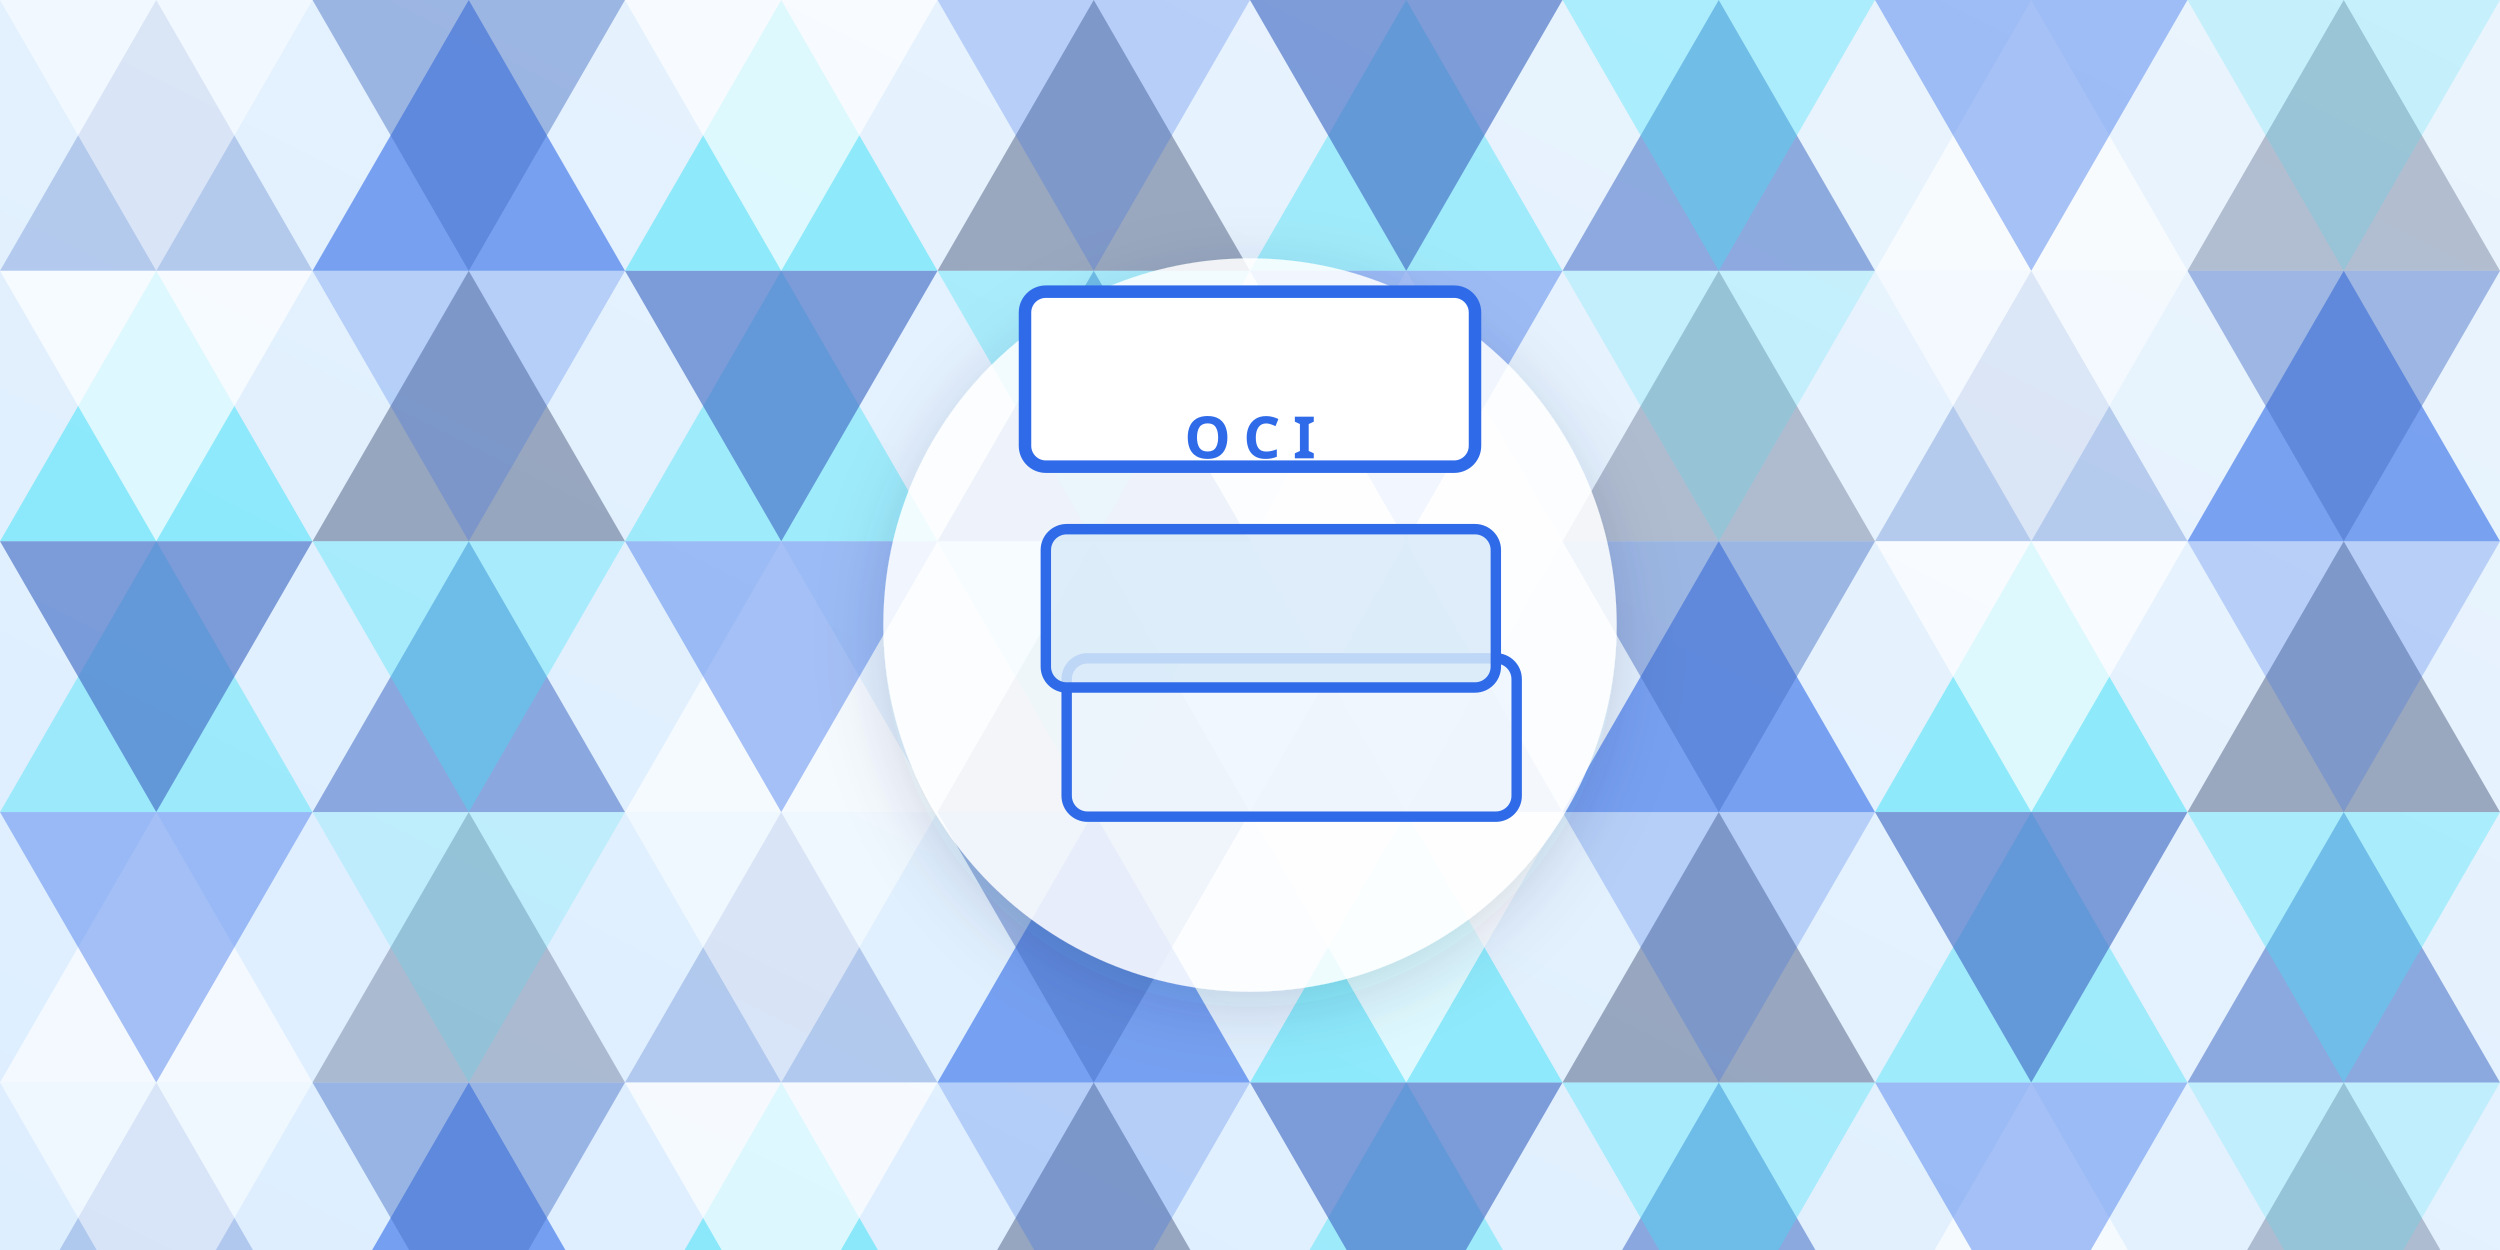
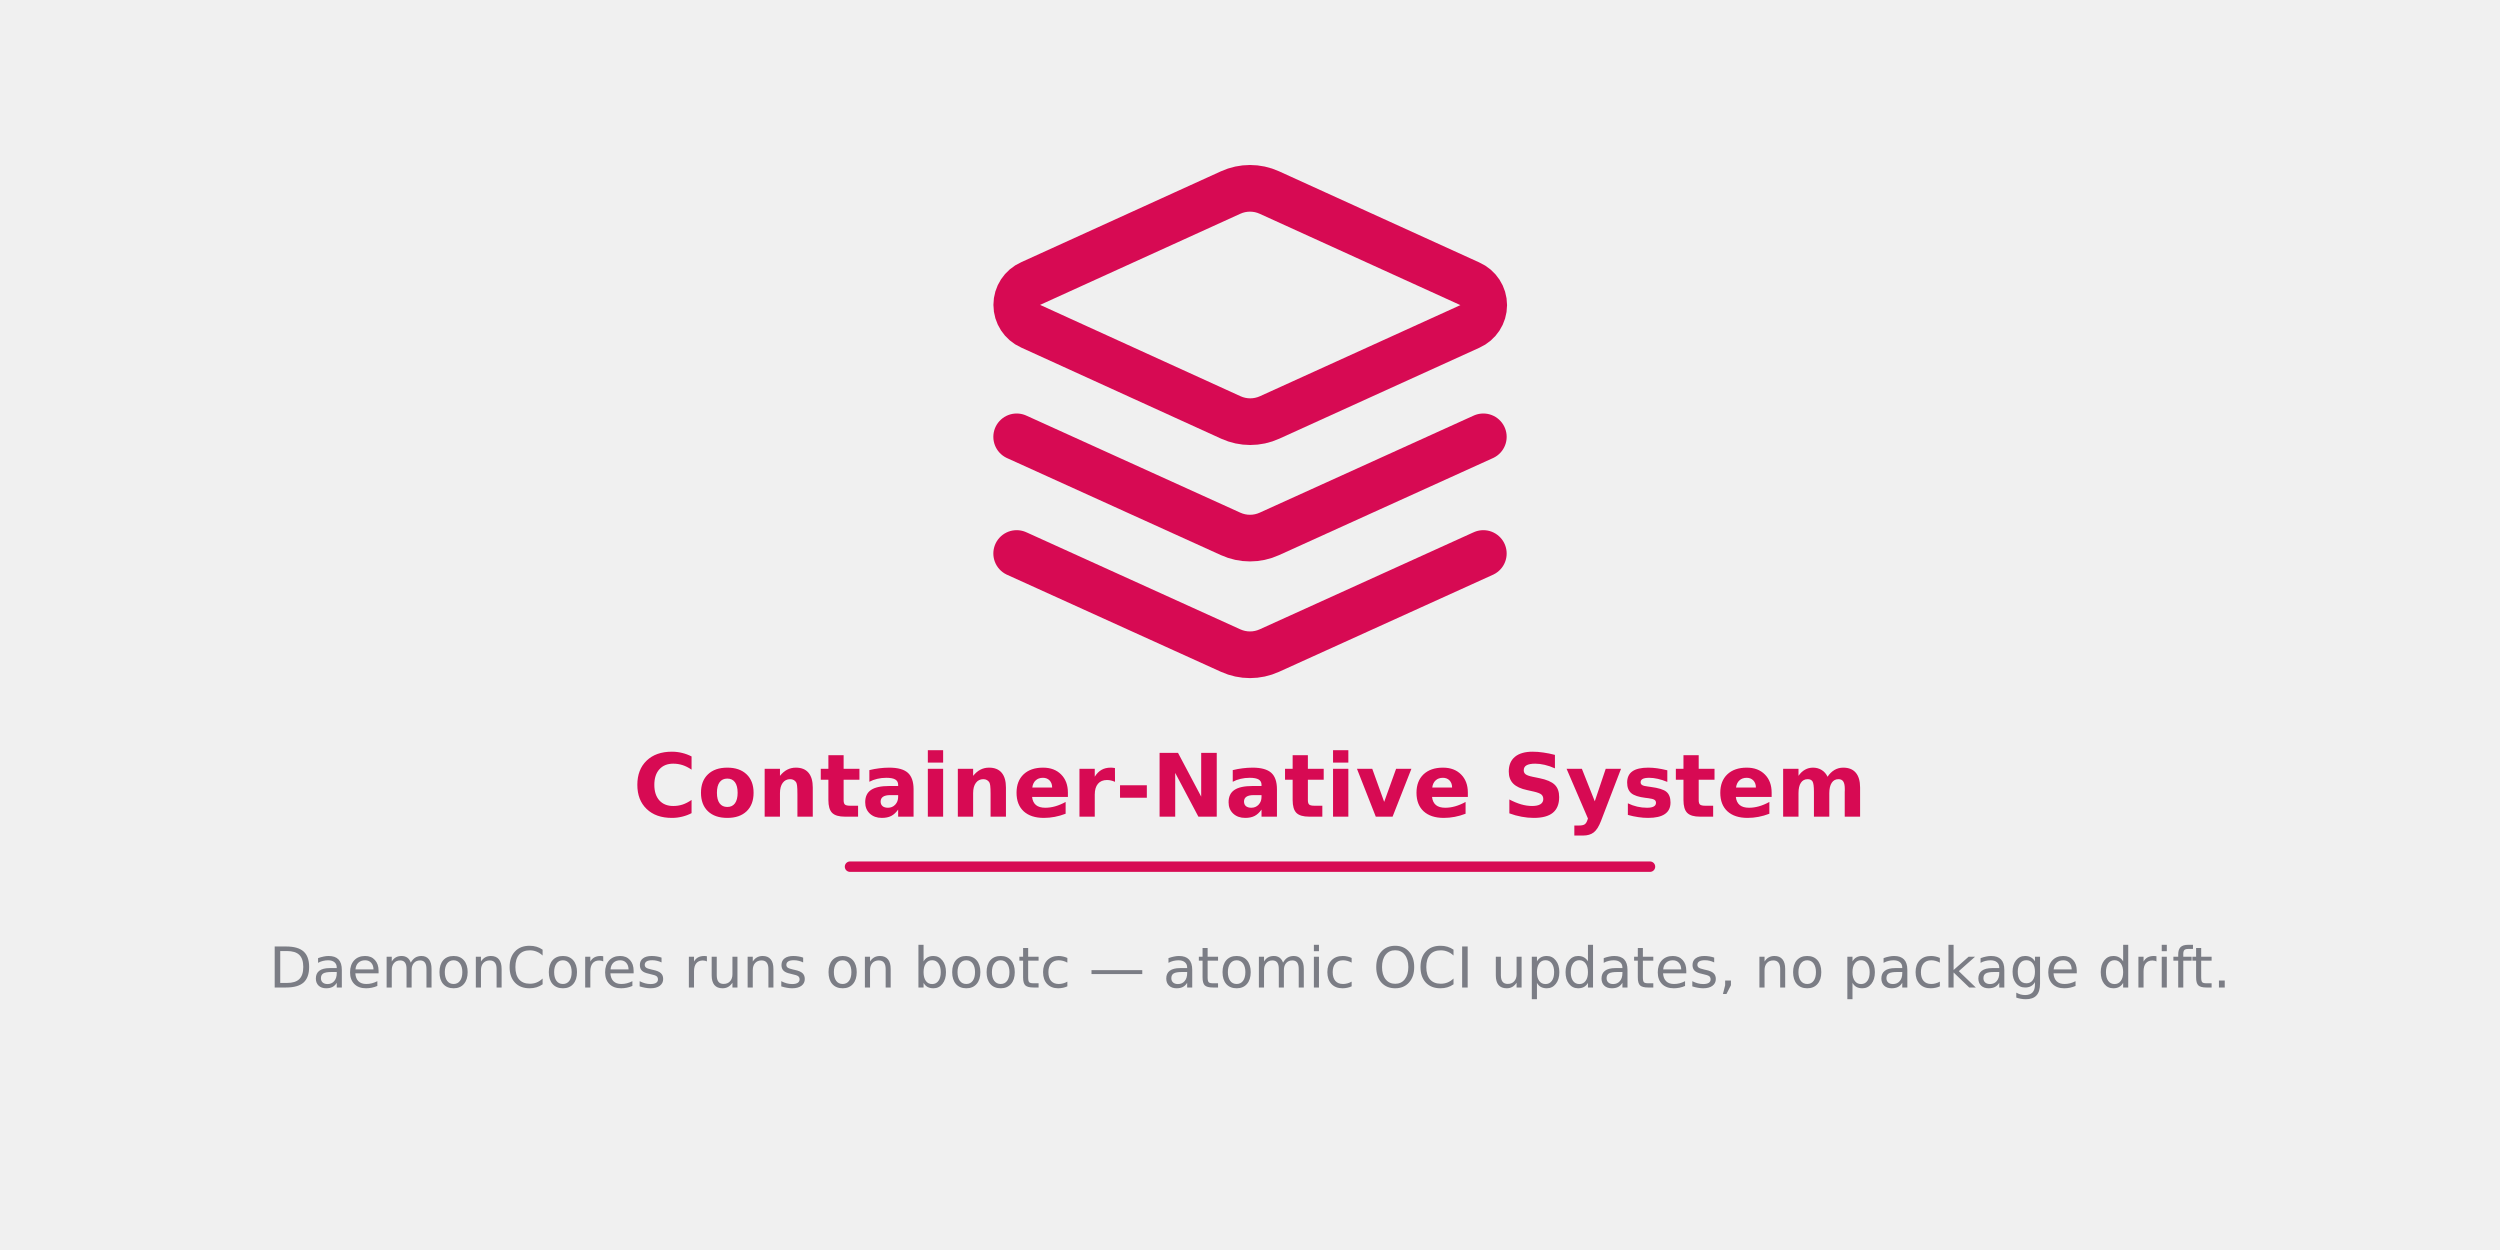
<svg xmlns="http://www.w3.org/2000/svg" viewBox="0 0 600 300" width="600" height="300">
-   <defs>
-     <linearGradient id="bg3" x1="0" y1="1" x2="1" y2="0">
-       <stop offset="0%" stop-color="#ddeeff" />
-       <stop offset="100%" stop-color="#EAF4FD" />
-     </linearGradient>
-     <clipPath id="clip3">
-       <rect width="600" height="300" />
-     </clipPath>
-     <filter id="sh3" x="-25%" y="-25%" width="150%" height="150%">
-       <feDropShadow dx="0" dy="4" stdDeviation="8" flood-color="#0E1F4A" flood-opacity="0.18" />
-     </filter>
-   </defs>
-   <rect width="600" height="300" fill="url(#bg3)" />
-   <g clip-path="url(#clip3)">
-     <polygon points="-75.0,0.0 0.0,0.0 -37.5,-65.0" fill="rgba(68,110,197,0.55)" />
-     <polygon points="-75.0,-65.0 0.0,-65.0 -37.5,0.0" fill="rgba(57,226,249,0.35)" />
-     <polygon points="0.0,0.0 75.0,0.0 37.5,-65.0" fill="rgba(255,255,255,0.65)" />
-     <polygon points="0.0,-65.0 75.0,-65.0 37.5,0.0" fill="rgba(47,107,232,0.4)" />
-     <polygon points="75.0,0.0 150.0,0.0 112.5,-65.0" fill="rgba(14,31,74,0.25)" />
-     <polygon points="75.0,-65.0 150.0,-65.0 112.5,0.0" fill="rgba(57,226,249,0.2)" />
-     <polygon points="150.0,0.0 225.0,0.0 187.5,-65.0" fill="rgba(68,110,197,0.3)" />
-     <polygon points="150.0,-65.0 225.0,-65.0 187.5,0.0" fill="rgba(255,255,255,0.5)" />
-     <polygon points="225.0,0.0 300.0,0.0 262.5,-65.0" fill="rgba(47,107,232,0.6)" />
-     <polygon points="225.0,-65.0 300.0,-65.0 262.5,0.0" fill="rgba(68,110,197,0.45)" />
-     <polygon points="300.0,0.0 375.0,0.0 337.5,-65.0" fill="rgba(57,226,249,0.5)" />
-     <polygon points="300.0,-65.0 375.0,-65.0 337.5,0.0" fill="rgba(255,255,255,0.7)" />
-     <polygon points="375.0,0.0 450.0,0.0 412.5,-65.0" fill="rgba(14,31,74,0.35)" />
-     <polygon points="375.0,-65.0 450.0,-65.0 412.5,0.0" fill="rgba(47,107,232,0.25)" />
-     <polygon points="450.0,0.0 525.0,0.0 487.5,-65.0" fill="rgba(57,226,249,0.4)" />
-     <polygon points="450.0,-65.0 525.0,-65.0 487.5,0.0" fill="rgba(68,110,197,0.65)" />
-     <polygon points="525.0,0.0 600.0,0.0 562.5,-65.0" fill="rgba(68,110,197,0.55)" />
-     <polygon points="525.0,-65.0 600.0,-65.0 562.5,0.0" fill="rgba(57,226,249,0.35)" />
-     <polygon points="600.0,0.0 675.0,0.0 637.5,-65.0" fill="rgba(255,255,255,0.65)" />
-     <polygon points="600.0,-65.0 675.0,-65.0 637.5,0.0" fill="rgba(47,107,232,0.4)" />
-     <polygon points="-75.0,65.0 0.0,65.0 -37.5,0.0" fill="rgba(14,31,74,0.25)" />
-     <polygon points="-75.0,0.0 0.0,0.0 -37.5,65.0" fill="rgba(57,226,249,0.2)" />
-     <polygon points="0.0,65.0 75.0,65.0 37.5,0.0" fill="rgba(68,110,197,0.3)" />
-     <polygon points="0.0,0.0 75.0,0.0 37.5,65.0" fill="rgba(255,255,255,0.5)" />
-     <polygon points="75.0,65.0 150.0,65.0 112.5,0.0" fill="rgba(47,107,232,0.6)" />
-     <polygon points="75.0,0.0 150.0,0.0 112.5,65.0" fill="rgba(68,110,197,0.45)" />
-     <polygon points="150.0,65.0 225.0,65.0 187.5,0.0" fill="rgba(57,226,249,0.5)" />
-     <polygon points="150.0,0.0 225.0,0.0 187.5,65.0" fill="rgba(255,255,255,0.7)" />
-     <polygon points="225.0,65.0 300.0,65.0 262.5,0.0" fill="rgba(14,31,74,0.35)" />
-     <polygon points="225.0,0.0 300.0,0.0 262.5,65.0" fill="rgba(47,107,232,0.25)" />
-     <polygon points="300.0,65.0 375.0,65.0 337.5,0.0" fill="rgba(57,226,249,0.4)" />
-     <polygon points="300.0,0.0 375.0,0.0 337.5,65.0" fill="rgba(68,110,197,0.65)" />
-     <polygon points="375.0,65.0 450.0,65.0 412.5,0.0" fill="rgba(68,110,197,0.55)" />
-     <polygon points="375.0,0.0 450.0,0.0 412.5,65.0" fill="rgba(57,226,249,0.35)" />
-     <polygon points="450.0,65.0 525.0,65.0 487.5,0.0" fill="rgba(255,255,255,0.65)" />
-     <polygon points="450.0,0.0 525.0,0.0 487.5,65.0" fill="rgba(47,107,232,0.4)" />
-     <polygon points="525.0,65.0 600.0,65.0 562.5,0.0" fill="rgba(14,31,74,0.25)" />
-     <polygon points="525.0,0.0 600.0,0.0 562.5,65.0" fill="rgba(57,226,249,0.2)" />
-     <polygon points="600.0,65.0 675.0,65.0 637.5,0.0" fill="rgba(68,110,197,0.3)" />
-     <polygon points="600.0,0.0 675.0,0.0 637.5,65.0" fill="rgba(255,255,255,0.5)" />
-     <polygon points="-75.0,129.9 0.0,129.9 -37.5,65.0" fill="rgba(47,107,232,0.6)" />
-     <polygon points="-75.0,65.0 0.0,65.0 -37.5,129.9" fill="rgba(68,110,197,0.45)" />
-     <polygon points="0.0,129.9 75.0,129.9 37.5,65.0" fill="rgba(57,226,249,0.5)" />
-     <polygon points="0.0,65.0 75.0,65.0 37.5,129.9" fill="rgba(255,255,255,0.7)" />
-     <polygon points="75.0,129.9 150.0,129.9 112.5,65.0" fill="rgba(14,31,74,0.35)" />
-     <polygon points="75.0,65.0 150.0,65.0 112.5,129.9" fill="rgba(47,107,232,0.25)" />
-     <polygon points="150.0,129.9 225.0,129.9 187.5,65.0" fill="rgba(57,226,249,0.4)" />
-     <polygon points="150.0,65.0 225.0,65.0 187.5,129.9" fill="rgba(68,110,197,0.65)" />
-     <polygon points="225.0,129.9 300.0,129.9 262.5,65.0" fill="rgba(68,110,197,0.55)" />
-     <polygon points="225.0,65.0 300.0,65.0 262.5,129.9" fill="rgba(57,226,249,0.35)" />
-     <polygon points="300.0,129.9 375.0,129.9 337.5,65.0" fill="rgba(255,255,255,0.65)" />
-     <polygon points="300.0,65.0 375.0,65.0 337.5,129.9" fill="rgba(47,107,232,0.4)" />
-     <polygon points="375.0,129.9 450.0,129.9 412.5,65.0" fill="rgba(14,31,74,0.25)" />
-     <polygon points="375.0,65.0 450.0,65.0 412.5,129.9" fill="rgba(57,226,249,0.2)" />
-     <polygon points="450.0,129.9 525.0,129.9 487.5,65.0" fill="rgba(68,110,197,0.3)" />
-     <polygon points="450.0,65.0 525.0,65.0 487.5,129.9" fill="rgba(255,255,255,0.5)" />
-     <polygon points="525.0,129.9 600.0,129.9 562.5,65.0" fill="rgba(47,107,232,0.6)" />
-     <polygon points="525.0,65.0 600.0,65.0 562.5,129.9" fill="rgba(68,110,197,0.45)" />
-     <polygon points="600.0,129.9 675.0,129.9 637.5,65.0" fill="rgba(57,226,249,0.5)" />
-     <polygon points="600.0,65.0 675.0,65.0 637.5,129.9" fill="rgba(255,255,255,0.7)" />
-     <polygon points="-75.0,194.9 0.0,194.9 -37.5,129.9" fill="rgba(14,31,74,0.35)" />
-     <polygon points="-75.0,129.9 0.0,129.9 -37.5,194.9" fill="rgba(47,107,232,0.25)" />
-     <polygon points="0.0,194.9 75.0,194.9 37.5,129.9" fill="rgba(57,226,249,0.4)" />
-     <polygon points="0.0,129.9 75.0,129.9 37.5,194.9" fill="rgba(68,110,197,0.65)" />
-     <polygon points="75.0,194.9 150.0,194.9 112.5,129.9" fill="rgba(68,110,197,0.55)" />
-     <polygon points="75.0,129.9 150.0,129.9 112.5,194.9" fill="rgba(57,226,249,0.35)" />
-     <polygon points="150.0,194.9 225.0,194.9 187.5,129.9" fill="rgba(255,255,255,0.65)" />
-     <polygon points="150.0,129.9 225.0,129.9 187.5,194.9" fill="rgba(47,107,232,0.4)" />
-     <polygon points="225.0,194.9 300.0,194.9 262.5,129.9" fill="rgba(14,31,74,0.25)" />
-     <polygon points="225.0,129.9 300.0,129.9 262.5,194.9" fill="rgba(57,226,249,0.2)" />
-     <polygon points="300.0,194.9 375.0,194.9 337.5,129.9" fill="rgba(68,110,197,0.3)" />
-     <polygon points="300.0,129.9 375.0,129.9 337.5,194.9" fill="rgba(255,255,255,0.5)" />
-     <polygon points="375.0,194.9 450.0,194.9 412.5,129.9" fill="rgba(47,107,232,0.6)" />
-     <polygon points="375.0,129.9 450.0,129.9 412.5,194.9" fill="rgba(68,110,197,0.45)" />
-     <polygon points="450.0,194.9 525.0,194.9 487.5,129.9" fill="rgba(57,226,249,0.5)" />
-     <polygon points="450.0,129.9 525.0,129.9 487.5,194.9" fill="rgba(255,255,255,0.7)" />
-     <polygon points="525.0,194.9 600.0,194.9 562.5,129.9" fill="rgba(14,31,74,0.35)" />
-     <polygon points="525.0,129.9 600.0,129.9 562.5,194.9" fill="rgba(47,107,232,0.25)" />
-     <polygon points="600.0,194.9 675.0,194.9 637.5,129.9" fill="rgba(57,226,249,0.4)" />
-     <polygon points="600.0,129.9 675.0,129.9 637.5,194.9" fill="rgba(68,110,197,0.65)" />
-     <polygon points="-75.0,259.8 0.0,259.8 -37.5,194.9" fill="rgba(68,110,197,0.55)" />
-     <polygon points="-75.0,194.9 0.0,194.9 -37.5,259.8" fill="rgba(57,226,249,0.35)" />
-     <polygon points="0.0,259.8 75.0,259.8 37.5,194.9" fill="rgba(255,255,255,0.65)" />
-     <polygon points="0.0,194.9 75.0,194.9 37.5,259.8" fill="rgba(47,107,232,0.4)" />
-     <polygon points="75.0,259.8 150.0,259.8 112.5,194.9" fill="rgba(14,31,74,0.25)" />
-     <polygon points="75.0,194.9 150.0,194.9 112.5,259.8" fill="rgba(57,226,249,0.2)" />
-     <polygon points="150.0,259.8 225.0,259.8 187.5,194.9" fill="rgba(68,110,197,0.3)" />
-     <polygon points="150.0,194.9 225.0,194.9 187.5,259.8" fill="rgba(255,255,255,0.5)" />
-     <polygon points="225.0,259.8 300.0,259.8 262.5,194.9" fill="rgba(47,107,232,0.6)" />
-     <polygon points="225.0,194.9 300.0,194.9 262.5,259.8" fill="rgba(68,110,197,0.45)" />
-     <polygon points="300.0,259.8 375.0,259.8 337.5,194.9" fill="rgba(57,226,249,0.5)" />
-     <polygon points="300.0,194.9 375.0,194.9 337.5,259.8" fill="rgba(255,255,255,0.7)" />
-     <polygon points="375.0,259.8 450.0,259.8 412.5,194.9" fill="rgba(14,31,74,0.35)" />
-     <polygon points="375.0,194.9 450.0,194.9 412.5,259.8" fill="rgba(47,107,232,0.25)" />
-     <polygon points="450.0,259.8 525.0,259.8 487.5,194.9" fill="rgba(57,226,249,0.4)" />
-     <polygon points="450.0,194.9 525.0,194.9 487.5,259.8" fill="rgba(68,110,197,0.65)" />
-     <polygon points="525.0,259.8 600.0,259.8 562.5,194.9" fill="rgba(68,110,197,0.55)" />
-     <polygon points="525.0,194.9 600.0,194.9 562.5,259.8" fill="rgba(57,226,249,0.35)" />
-     <polygon points="600.0,259.8 675.0,259.8 637.5,194.9" fill="rgba(255,255,255,0.65)" />
-     <polygon points="600.0,194.9 675.0,194.9 637.5,259.8" fill="rgba(47,107,232,0.4)" />
-     <polygon points="-75.0,324.8 0.0,324.8 -37.5,259.8" fill="rgba(14,31,74,0.25)" />
-     <polygon points="-75.0,259.8 0.0,259.8 -37.5,324.8" fill="rgba(57,226,249,0.2)" />
-     <polygon points="0.0,324.8 75.0,324.8 37.5,259.8" fill="rgba(68,110,197,0.3)" />
-     <polygon points="0.0,259.8 75.0,259.8 37.5,324.8" fill="rgba(255,255,255,0.5)" />
-     <polygon points="75.0,324.8 150.0,324.8 112.5,259.8" fill="rgba(47,107,232,0.6)" />
-     <polygon points="75.0,259.8 150.0,259.8 112.5,324.8" fill="rgba(68,110,197,0.45)" />
-     <polygon points="150.0,324.8 225.0,324.8 187.5,259.8" fill="rgba(57,226,249,0.5)" />
-     <polygon points="150.0,259.8 225.0,259.8 187.5,324.8" fill="rgba(255,255,255,0.7)" />
-     <polygon points="225.0,324.8 300.0,324.8 262.5,259.8" fill="rgba(14,31,74,0.35)" />
-     <polygon points="225.0,259.8 300.0,259.8 262.5,324.8" fill="rgba(47,107,232,0.25)" />
-     <polygon points="300.0,324.8 375.0,324.8 337.5,259.8" fill="rgba(57,226,249,0.4)" />
-     <polygon points="300.0,259.8 375.0,259.8 337.5,324.8" fill="rgba(68,110,197,0.65)" />
-     <polygon points="375.0,324.8 450.0,324.8 412.5,259.8" fill="rgba(68,110,197,0.55)" />
-     <polygon points="375.0,259.8 450.0,259.8 412.5,324.8" fill="rgba(57,226,249,0.35)" />
-     <polygon points="450.0,324.8 525.0,324.8 487.5,259.8" fill="rgba(255,255,255,0.65)" />
-     <polygon points="450.0,259.8 525.0,259.8 487.5,324.8" fill="rgba(47,107,232,0.4)" />
-     <polygon points="525.0,324.8 600.0,324.8 562.5,259.8" fill="rgba(14,31,74,0.25)" />
-     <polygon points="525.0,259.8 600.0,259.8 562.5,324.8" fill="rgba(57,226,249,0.2)" />
-     <polygon points="600.0,324.8 675.0,324.8 637.5,259.8" fill="rgba(68,110,197,0.3)" />
-     <polygon points="600.0,259.8 675.0,259.8 637.5,324.8" fill="rgba(255,255,255,0.5)" />
-     <polygon points="-75.0,389.7 0.0,389.7 -37.5,324.8" fill="rgba(47,107,232,0.6)" />
-     <polygon points="-75.0,324.8 0.0,324.8 -37.5,389.7" fill="rgba(68,110,197,0.45)" />
-     <polygon points="0.0,389.7 75.0,389.7 37.5,324.8" fill="rgba(57,226,249,0.5)" />
-     <polygon points="0.0,324.8 75.0,324.8 37.5,389.7" fill="rgba(255,255,255,0.7)" />
-     <polygon points="75.0,389.7 150.0,389.7 112.5,324.8" fill="rgba(14,31,74,0.35)" />
-     <polygon points="75.0,324.8 150.0,324.8 112.5,389.7" fill="rgba(47,107,232,0.25)" />
-     <polygon points="150.0,389.7 225.0,389.7 187.5,324.8" fill="rgba(57,226,249,0.4)" />
-     <polygon points="150.0,324.8 225.0,324.8 187.5,389.7" fill="rgba(68,110,197,0.65)" />
-     <polygon points="225.0,389.7 300.0,389.7 262.5,324.8" fill="rgba(68,110,197,0.55)" />
-     <polygon points="225.0,324.8 300.0,324.8 262.5,389.7" fill="rgba(57,226,249,0.35)" />
-     <polygon points="300.0,389.7 375.0,389.7 337.5,324.8" fill="rgba(255,255,255,0.65)" />
-     <polygon points="300.0,324.8 375.0,324.8 337.5,389.7" fill="rgba(47,107,232,0.4)" />
-     <polygon points="375.0,389.7 450.0,389.7 412.5,324.8" fill="rgba(14,31,74,0.25)" />
-     <polygon points="375.0,324.8 450.0,324.8 412.5,389.7" fill="rgba(57,226,249,0.2)" />
-     <polygon points="450.0,389.7 525.0,389.7 487.5,324.8" fill="rgba(68,110,197,0.3)" />
-     <polygon points="450.0,324.8 525.0,324.8 487.5,389.7" fill="rgba(255,255,255,0.5)" />
-     <polygon points="525.0,389.7 600.0,389.7 562.5,324.8" fill="rgba(47,107,232,0.6)" />
-     <polygon points="525.0,324.8 600.0,324.8 562.5,389.7" fill="rgba(68,110,197,0.45)" />
-     <polygon points="600.0,389.7 675.0,389.7 637.5,324.8" fill="rgba(57,226,249,0.5)" />
-     <polygon points="600.0,324.8 675.0,324.8 637.5,389.7" fill="rgba(255,255,255,0.7)" />
-     <polygon points="-75.0,454.7 0.0,454.7 -37.5,389.7" fill="rgba(14,31,74,0.35)" />
-     <polygon points="-75.0,389.7 0.0,389.7 -37.5,454.7" fill="rgba(47,107,232,0.25)" />
-     <polygon points="0.0,454.7 75.0,454.7 37.5,389.7" fill="rgba(57,226,249,0.4)" />
-     <polygon points="0.0,389.7 75.0,389.7 37.5,454.7" fill="rgba(68,110,197,0.65)" />
-     <polygon points="75.0,454.7 150.0,454.7 112.5,389.7" fill="rgba(68,110,197,0.55)" />
-     <polygon points="75.0,389.7 150.0,389.7 112.5,454.7" fill="rgba(57,226,249,0.35)" />
-     <polygon points="150.0,454.7 225.0,454.7 187.5,389.7" fill="rgba(255,255,255,0.65)" />
-     <polygon points="150.0,389.7 225.0,389.7 187.5,454.7" fill="rgba(47,107,232,0.4)" />
-     <polygon points="225.0,454.7 300.0,454.7 262.5,389.7" fill="rgba(14,31,74,0.25)" />
-     <polygon points="225.0,389.7 300.0,389.7 262.5,454.7" fill="rgba(57,226,249,0.2)" />
-     <polygon points="300.0,454.7 375.0,454.7 337.5,389.7" fill="rgba(68,110,197,0.3)" />
-     <polygon points="300.0,389.7 375.0,389.7 337.5,454.7" fill="rgba(255,255,255,0.5)" />
-     <polygon points="375.0,454.7 450.0,454.7 412.5,389.7" fill="rgba(47,107,232,0.6)" />
-     <polygon points="375.0,389.7 450.0,389.7 412.5,454.7" fill="rgba(68,110,197,0.45)" />
-     <polygon points="450.0,454.7 525.0,454.7 487.5,389.7" fill="rgba(57,226,249,0.5)" />
-     <polygon points="450.0,389.7 525.0,389.7 487.5,454.7" fill="rgba(255,255,255,0.7)" />
-     <polygon points="525.0,454.7 600.0,454.7 562.5,389.7" fill="rgba(14,31,74,0.35)" />
-     <polygon points="525.0,389.7 600.0,389.7 562.5,454.7" fill="rgba(47,107,232,0.25)" />
-     <polygon points="600.0,454.7 675.0,454.7 637.5,389.7" fill="rgba(57,226,249,0.4)" />
-     <polygon points="600.0,389.7 675.0,389.7 637.5,454.7" fill="rgba(68,110,197,0.65)" />
+   <g transform="translate(232.80,34) scale(5.6)" fill="none" stroke="#d70a53" stroke-width="2" stroke-linecap="round" stroke-linejoin="round">
+     <path d="M12.83 2.18a2 2 0 0 0-1.66 0L2.6 6.08a1 1 0 0 0 0 1.83l8.58 3.91a2 2 0 0 0 1.66 0l8.58-3.9a1 1 0 0 0 0-1.83Z" />
+     <path d="m22 17.65-9.17 4.16a2 2 0 0 1-1.66 0L2 17.65" />
+     <path d="m22 12.65-9.17 4.16a2 2 0 0 1-1.66 0L2 12.65" />
  </g>
-   <circle cx="300" cy="150" r="88" fill="white" opacity="0.85" filter="url(#sh3)" />
-   <rect x="256" y="158" width="108" height="38" rx="5" fill="#EAF4FD" fill-opacity="0.6" stroke="#2F6BE8" stroke-width="2.5" />
-   <rect x="251" y="127" width="108" height="38" rx="5" fill="#d8eaf8" fill-opacity="0.85" stroke="#2F6BE8" stroke-width="2.5" />
-   <rect x="246" y="70" width="108" height="42" rx="5" fill="white" stroke="#2F6BE8" stroke-width="3" />
-   <text x="300" y="110" font-family="system-ui, ui-sans-serif, sans-serif" font-size="14" font-weight="600" letter-spacing="3" fill="#2F6BE8" text-anchor="middle">OCI</text>
+   <text x="300.0" y="196" font-family="DejaVu Sans, Liberation Sans, sans-serif" font-size="21" font-weight="bold" fill="#d70a53" text-anchor="middle">Container-Native System</text>
+   <path d="M 204.0 208 H 396.0" stroke="#d70a53" stroke-width="2.5" stroke-linecap="round" />
+   <text x="300.0" y="237" font-family="DejaVu Sans, Liberation Sans, sans-serif" font-size="13.5" fill="#7b7d85" text-anchor="middle">DaemonCores runs on bootc — atomic OCI updates, no package drift.</text>
</svg>
